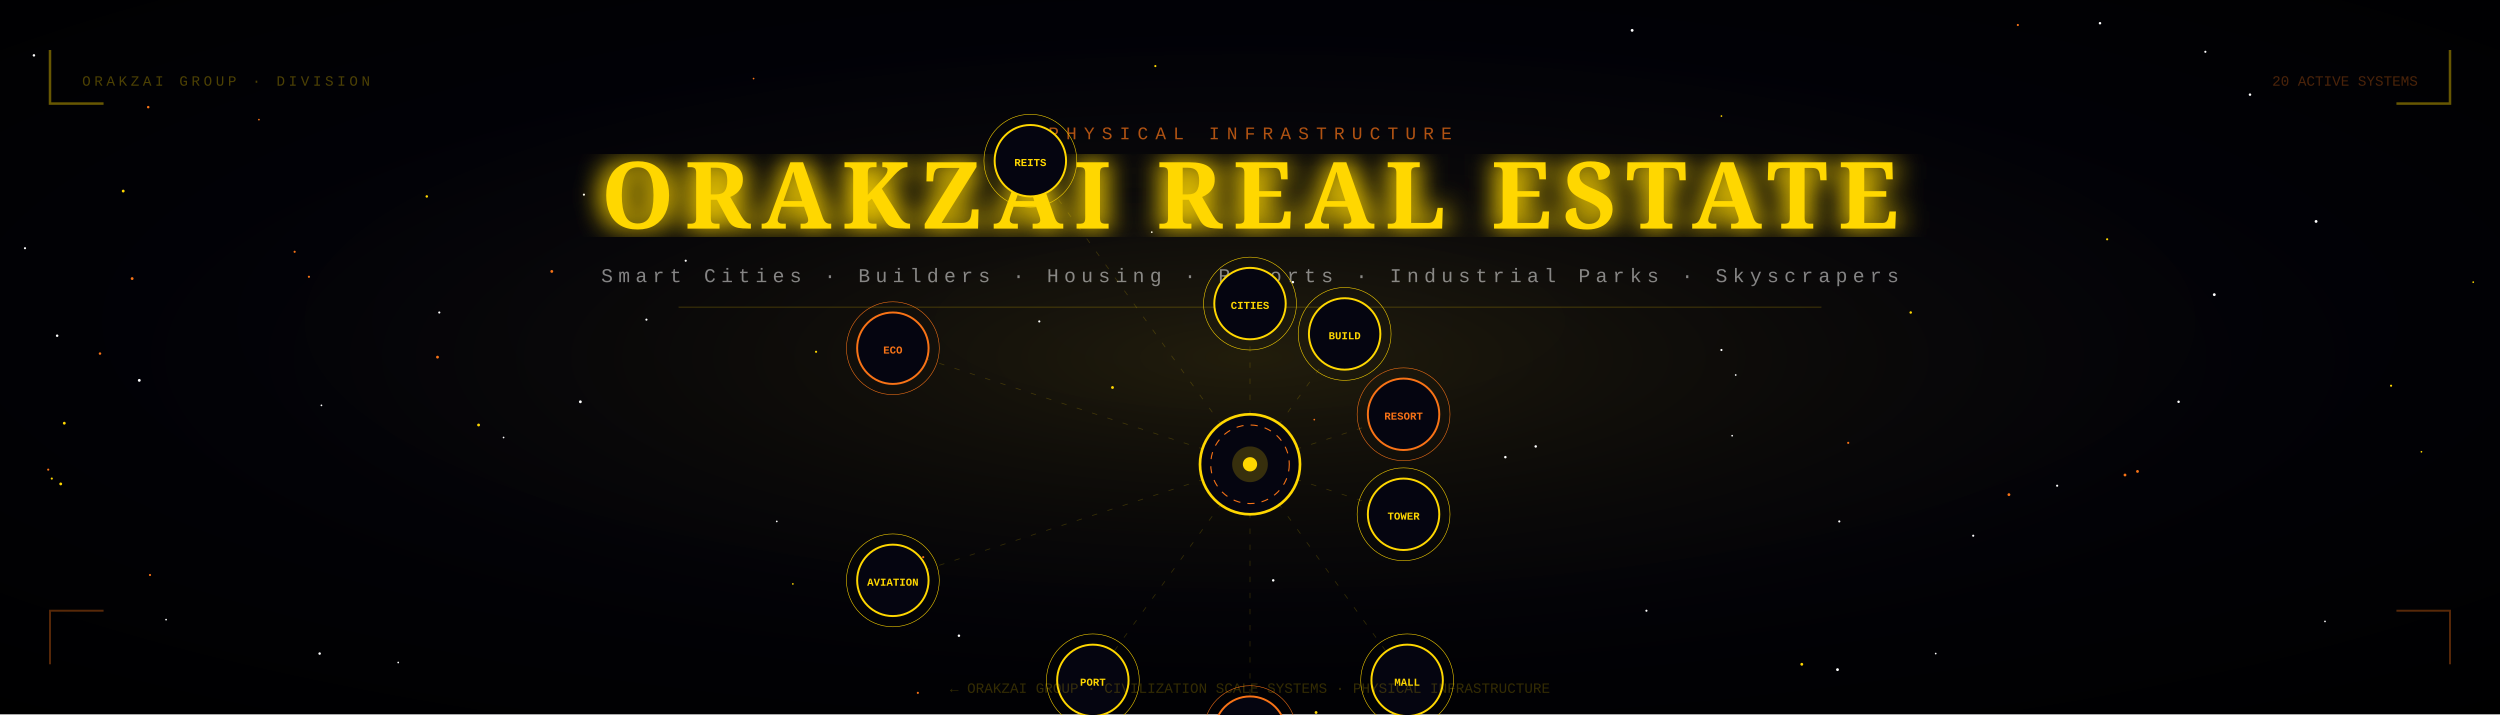
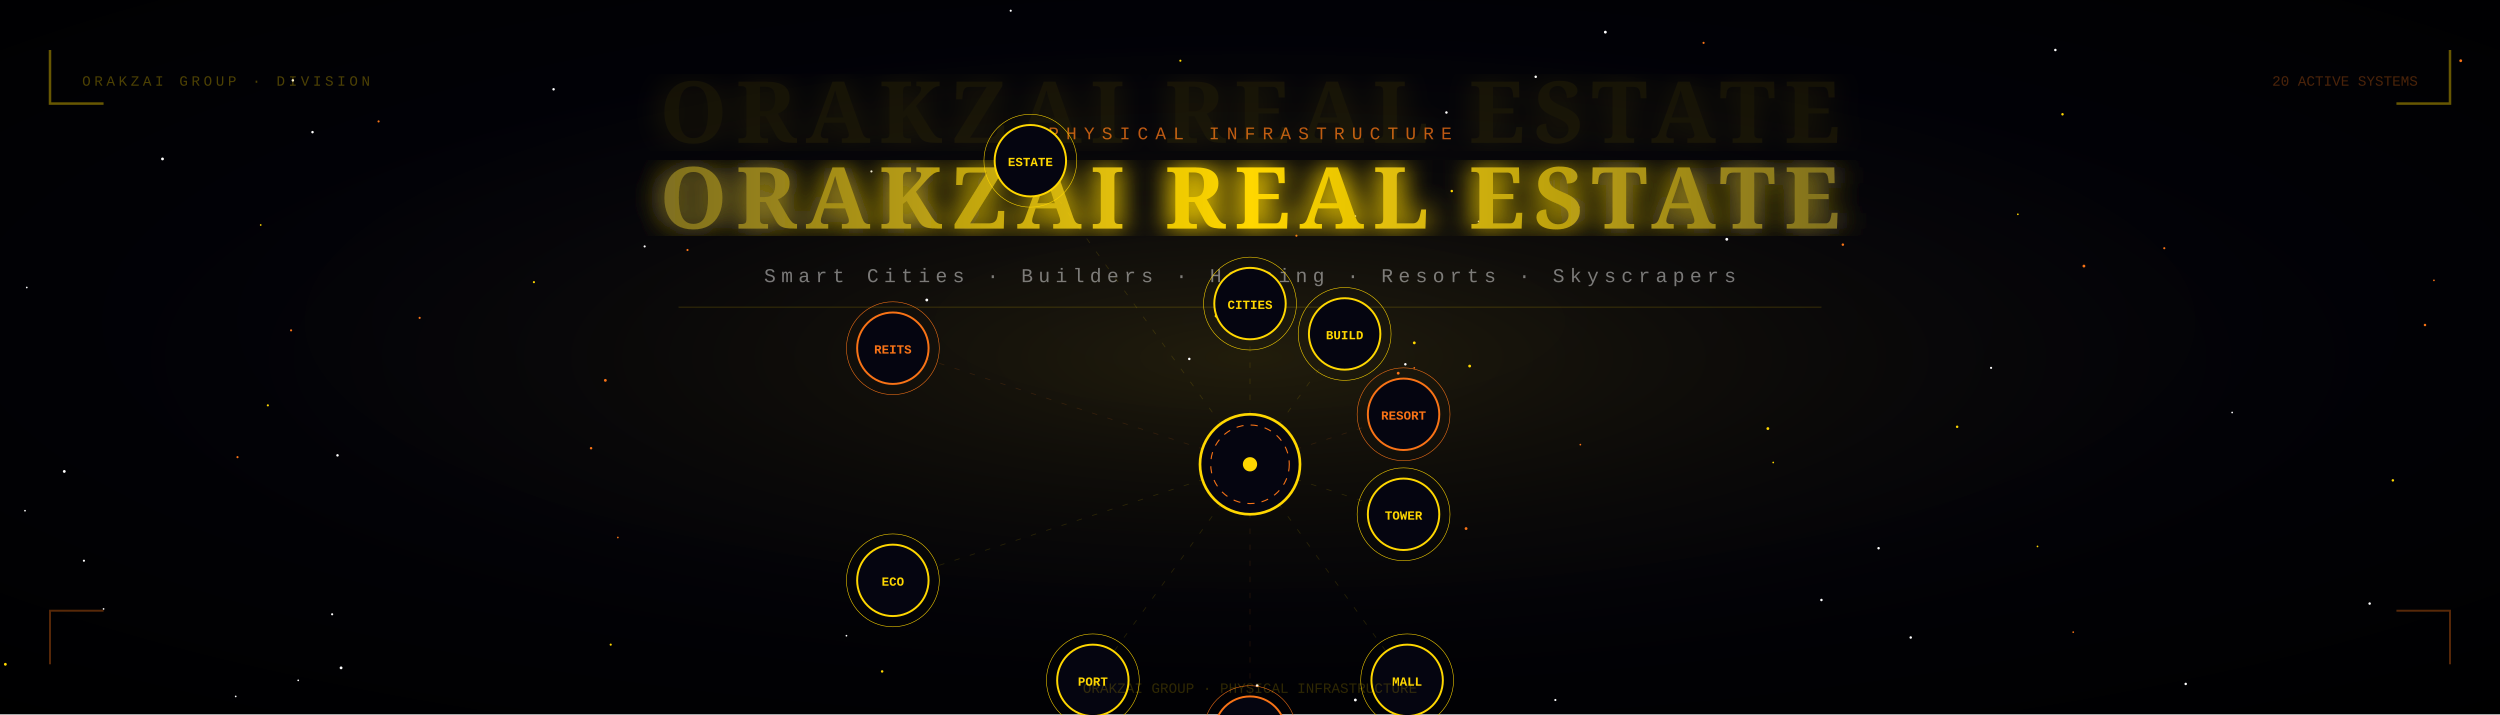
<svg xmlns="http://www.w3.org/2000/svg" width="1400" height="400" viewBox="0 0 1400 400">
  <defs>
-     <style>
- @keyframes tw{0%,100%{opacity:.06}50%{opacity:.85}}
- @keyframes cPulse{0%,100%{r:12}50%{r:18}}
- </style>
-     <radialGradient id="bg_Orakzai-RealEstate" cx="50%" cy="45%" r="75%">
+     <radialGradient id="bg" cx="50%" cy="45%" r="75%">
      <stop offset="0%" stop-color="#03030e" />
      <stop offset="100%" stop-color="#000" />
    </radialGradient>
-     <radialGradient id="glow_Orakzai-RealEstate" cx="50%" cy="50%" r="50%">
+     <radialGradient id="glow" cx="50%" cy="50%" r="50%">
      <stop offset="0%" stop-color="#FFD700" stop-opacity=".12" />
      <stop offset="100%" stop-color="#000" stop-opacity="0" />
    </radialGradient>
    <filter id="bloom">
      <feGaussianBlur in="SourceGraphic" stdDeviation="8" result="b" />
      <feMerge>
        <feMergeNode in="b" />
        <feMergeNode in="b" />
        <feMergeNode in="SourceGraphic" />
      </feMerge>
    </filter>
-     <filter id="soft">
-       <feGaussianBlur stdDeviation="3" />
-     </filter>
+     <linearGradient id="titleG" x1="0%" y1="0%" x2="100%" y2="0%">
+       <stop offset="0%" stop-color="#807020" />
+       <stop offset="50%" stop-color="#FFD700" />
+       <stop offset="100%" stop-color="#807020" />
+     </linearGradient>
  </defs>
-   <rect width="1400" height="400" fill="url(#bg_Orakzai-RealEstate)" />
-   <rect width="1400" height="400" fill="url(#glow_Orakzai-RealEstate)" />
-   <circle cx="1260" cy="53" r="0.7" fill="#fff" style="animation:tw 2.6s 3.2s infinite" />
-   <circle cx="327" cy="109" r="0.6" fill="#fff" style="animation:tw 3.0s 3.2s infinite" />
-   <circle cx="165" cy="141" r="0.6" fill="#F97316" style="animation:tw 3.1s 1.6s infinite" />
-   <circle cx="384" cy="146" r="0.6" fill="#fff" style="animation:tw 5.9s 0.3s infinite" />
-   <circle cx="239" cy="110" r="0.7" fill="#FFD700" style="animation:tw 3.6s 4.7s infinite" />
-   <circle cx="1176" cy="13" r="0.7" fill="#fff" style="animation:tw 2.6s 3.0s infinite" />
-   <circle cx="362" cy="179" r="0.6" fill="#fff" style="animation:tw 6.3s 2.3s infinite" />
-   <circle cx="537" cy="356" r="0.7" fill="#fff" style="animation:tw 3.8s 2.2s infinite" />
-   <circle cx="19" cy="31" r="0.7" fill="#fff" style="animation:tw 4.5s 3.7s infinite" />
-   <circle cx="691" cy="171" r="0.7" fill="#fff" style="animation:tw 3.2s 4.9s infinite" />
-   <circle cx="1197" cy="264" r="0.8" fill="#F97316" style="animation:tw 3.7s 2.7s infinite" />
-   <circle cx="435" cy="292" r="0.5" fill="#fff" style="animation:tw 2.7s 2.5s infinite" />
-   <circle cx="1125" cy="277" r="0.8" fill="#F97316" style="animation:tw 6.0s 2.3s infinite" />
-   <circle cx="1130" cy="14" r="0.6" fill="#F97316" style="animation:tw 3.7s 0.9s infinite" />
-   <circle cx="36" cy="237" r="0.8" fill="#FFD700" style="animation:tw 4.7s 1.5s infinite" />
-   <circle cx="84" cy="322" r="0.6" fill="#F97316" style="animation:tw 3.9s 1.1s infinite" />
-   <circle cx="1035" cy="248" r="0.6" fill="#F97316" style="animation:tw 5.2s 0.7s infinite" />
-   <circle cx="179" cy="366" r="0.7" fill="#fff" style="animation:tw 6.2s 1.9s infinite" />
-   <circle cx="1385" cy="158" r="0.5" fill="#FFD700" style="animation:tw 4.2s 2.7s infinite" />
-   <circle cx="514" cy="388" r="0.6" fill="#F97316" style="animation:tw 2.8s 1.5s infinite" />
-   <circle cx="1030" cy="292" r="0.6" fill="#fff" style="animation:tw 6.8s 3.7s infinite" />
-   <circle cx="565" cy="84" r="0.7" fill="#FFD700" style="animation:tw 5.4s 3.0s infinite" />
-   <circle cx="760" cy="195" r="0.6" fill="#FFD700" style="animation:tw 6.6s 0.1s infinite" />
-   <circle cx="1240" cy="165" r="0.8" fill="#fff" style="animation:tw 5.5s 3.1s infinite" />
-   <circle cx="860" cy="250" r="0.7" fill="#fff" style="animation:tw 6.8s 0.0s infinite" />
-   <circle cx="1009" cy="372" r="0.8" fill="#FFD700" style="animation:tw 5.5s 1.5s infinite" />
-   <circle cx="457" cy="197" r="0.6" fill="#FFD700" style="animation:tw 6.3s 4.9s infinite" />
-   <circle cx="647" cy="37" r="0.6" fill="#FFD700" style="animation:tw 5.6s 1.6s infinite" />
-   <circle cx="964" cy="196" r="0.6" fill="#fff" style="animation:tw 2.9s 2.0s infinite" />
-   <circle cx="29" cy="268" r="0.6" fill="#FFD700" style="animation:tw 3.6s 0.2s infinite" />
-   <circle cx="1070" cy="175" r="0.7" fill="#FFD700" style="animation:tw 2.5s 4.0s infinite" />
-   <circle cx="736" cy="235" r="0.5" fill="#F97316" style="animation:tw 5.9s 4.1s infinite" />
-   <circle cx="1339" cy="216" r="0.6" fill="#FFD700" style="animation:tw 6.8s 1.7s infinite" />
-   <circle cx="970" cy="244" r="0.5" fill="#fff" style="animation:tw 4.6s 1.0s infinite" />
-   <circle cx="268" cy="238" r="0.8" fill="#FFD700" style="animation:tw 5.3s 1.7s infinite" />
-   <circle cx="737" cy="399" r="0.8" fill="#FFD700" style="animation:tw 6.3s 3.9s infinite" />
-   <circle cx="145" cy="67" r="0.5" fill="#F97316" style="animation:tw 3.8s 1.3s infinite" />
-   <circle cx="1105" cy="300" r="0.6" fill="#fff" style="animation:tw 6.2s 3.9s infinite" />
-   <circle cx="1180" cy="134" r="0.6" fill="#FFD700" style="animation:tw 6.3s 3.3s infinite" />
-   <circle cx="83" cy="60" r="0.7" fill="#F97316" style="animation:tw 3.4s 0.7s infinite" />
-   <circle cx="1302" cy="348" r="0.5" fill="#fff" style="animation:tw 3.6s 2.3s infinite" />
-   <circle cx="444" cy="327" r="0.5" fill="#FFD700" style="animation:tw 4.6s 2.3s infinite" />
-   <circle cx="517" cy="312" r="0.6" fill="#F97316" style="animation:tw 6.2s 1.1s infinite" />
-   <circle cx="914" cy="17" r="0.8" fill="#fff" style="animation:tw 2.8s 3.6s infinite" />
-   <circle cx="173" cy="155" r="0.6" fill="#F97316" style="animation:tw 5.8s 3.9s infinite" />
-   <circle cx="14" cy="139" r="0.6" fill="#fff" style="animation:tw 6.3s 2.2s infinite" />
-   <circle cx="1152" cy="272" r="0.6" fill="#fff" style="animation:tw 6.5s 2.7s infinite" />
-   <circle cx="964" cy="65" r="0.5" fill="#FFD700" style="animation:tw 3.3s 3.9s infinite" />
-   <circle cx="1190" cy="266" r="0.8" fill="#F97316" style="animation:tw 6.1s 4.5s infinite" />
-   <circle cx="246" cy="175" r="0.6" fill="#fff" style="animation:tw 2.8s 1.5s infinite" />
-   <circle cx="1356" cy="253" r="0.5" fill="#FFD700" style="animation:tw 6.2s 3.8s infinite" />
-   <circle cx="78" cy="213" r="0.8" fill="#fff" style="animation:tw 4.0s 3.2s infinite" />
-   <circle cx="623" cy="217" r="0.8" fill="#FFD700" style="animation:tw 3.6s 1.5s infinite" />
-   <circle cx="32" cy="188" r="0.7" fill="#fff" style="animation:tw 4.1s 0.7s infinite" />
-   <circle cx="245" cy="200" r="0.8" fill="#F97316" style="animation:tw 5.9s 4.5s infinite" />
-   <circle cx="972" cy="210" r="0.5" fill="#fff" style="animation:tw 4.7s 2.1s infinite" />
-   <circle cx="325" cy="225" r="0.8" fill="#fff" style="animation:tw 4.4s 1.4s infinite" />
-   <circle cx="922" cy="342" r="0.6" fill="#fff" style="animation:tw 5.7s 2.1s infinite" />
-   <circle cx="582" cy="180" r="0.6" fill="#fff" style="animation:tw 4.0s 1.8s infinite" />
-   <circle cx="56" cy="198" r="0.7" fill="#F97316" style="animation:tw 3.3s 4.1s infinite" />
-   <circle cx="1029" cy="375" r="0.8" fill="#fff" style="animation:tw 5.8s 2.3s infinite" />
-   <circle cx="843" cy="256" r="0.7" fill="#fff" style="animation:tw 6.5s 2.0s infinite" />
-   <circle cx="1235" cy="29" r="0.6" fill="#fff" style="animation:tw 3.7s 2.6s infinite" />
-   <circle cx="724" cy="158" r="0.7" fill="#fff" style="animation:tw 5.1s 0.6s infinite" />
-   <circle cx="69" cy="107" r="0.8" fill="#FFD700" style="animation:tw 3.6s 3.9s infinite" />
-   <circle cx="1220" cy="225" r="0.7" fill="#fff" style="animation:tw 3.4s 1.4s infinite" />
-   <circle cx="645" cy="130" r="0.5" fill="#fff" style="animation:tw 3.6s 2.4s infinite" />
-   <circle cx="27" cy="263" r="0.6" fill="#F97316" style="animation:tw 4.0s 3.4s infinite" />
-   <circle cx="1084" cy="366" r="0.5" fill="#fff" style="animation:tw 3.2s 3.5s infinite" />
-   <circle cx="74" cy="156" r="0.8" fill="#F97316" style="animation:tw 6.3s 1.3s infinite" />
-   <circle cx="713" cy="325" r="0.7" fill="#fff" style="animation:tw 5.9s 2.1s infinite" />
-   <circle cx="309" cy="152" r="0.8" fill="#F97316" style="animation:tw 3.8s 0.8s infinite" />
-   <circle cx="1297" cy="124" r="0.8" fill="#fff" style="animation:tw 2.5s 3.6s infinite" />
-   <circle cx="223" cy="371" r="0.5" fill="#fff" style="animation:tw 2.7s 0.9s infinite" />
-   <circle cx="282" cy="245" r="0.5" fill="#fff" style="animation:tw 3.9s 1.9s infinite" />
-   <circle cx="180" cy="227" r="0.5" fill="#fff" style="animation:tw 6.8s 4.7s infinite" />
-   <circle cx="34" cy="271" r="0.8" fill="#FFD700" style="animation:tw 3.8s 3.0s infinite" />
-   <circle cx="422" cy="44" r="0.5" fill="#F97316" style="animation:tw 4.9s 2.5s infinite" />
-   <circle cx="726" cy="269" r="0.7" fill="#F97316" style="animation:tw 3.0s 3.2s infinite" />
-   <circle cx="93" cy="347" r="0.5" fill="#fff" style="animation:tw 6.0s 3.4s infinite" />
+   <rect width="1400" height="400" fill="url(#bg)" />
+   <rect width="1400" height="400" fill="url(#glow)" />
+   <circle cx="681" cy="177" r="0.8" fill="#FFD700">
+     <animate attributeName="opacity" values=".05;.9;.05" dur="3.8s" begin="3.9s" repeatCount="indefinite" />
+   </circle>
+   <circle cx="14" cy="286" r="0.5" fill="#fff">
+     <animate attributeName="opacity" values=".05;.9;.05" dur="6.0s" begin="4.9s" repeatCount="indefinite" />
+   </circle>
+   <circle cx="899" cy="18" r="0.8" fill="#fff">
+     <animate attributeName="opacity" values=".05;.9;.05" dur="5.4s" begin="3.8s" repeatCount="indefinite" />
+   </circle>
+   <circle cx="36" cy="264" r="0.8" fill="#fff">
+     <animate attributeName="opacity" values=".05;.9;.05" dur="3.7s" begin="4.0s" repeatCount="indefinite" />
+   </circle>
+   <circle cx="810" cy="63" r="0.7" fill="#fff">
+     <animate attributeName="opacity" values=".05;.9;.05" dur="6.0s" begin="3.6s" repeatCount="indefinite" />
+   </circle>
+   <circle cx="132" cy="390" r="0.5" fill="#fff">
+     <animate attributeName="opacity" values=".05;.9;.05" dur="4.9s" begin="4.4s" repeatCount="indefinite" />
+   </circle>
+   <circle cx="1327" cy="338" r="0.7" fill="#fff">
+     <animate attributeName="opacity" values=".05;.9;.05" dur="5.9s" begin="2.2s" repeatCount="indefinite" />
+   </circle>
+   <circle cx="1155" cy="64" r="0.7" fill="#FFD700">
+     <animate attributeName="opacity" values=".05;.9;.05" dur="6.1s" begin="0.1s" repeatCount="indefinite" />
+   </circle>
+   <circle cx="821" cy="296" r="0.8" fill="#F97316">
+     <animate attributeName="opacity" values=".05;.9;.05" dur="6.4s" begin="3.3s" repeatCount="indefinite" />
+   </circle>
+   <circle cx="871" cy="392" r="0.6" fill="#fff">
+     <animate attributeName="opacity" values=".05;.9;.05" dur="2.7s" begin="3.0s" repeatCount="indefinite" />
+   </circle>
+   <circle cx="488" cy="96" r="0.6" fill="#fff">
+     <animate attributeName="opacity" values=".05;.9;.05" dur="6.6s" begin="2.0s" repeatCount="indefinite" />
+   </circle>
+   <circle cx="133" cy="256" r="0.6" fill="#F97316">
+     <animate attributeName="opacity" values=".05;.9;.05" dur="6.9s" begin="1.7s" repeatCount="indefinite" />
+   </circle>
+   <circle cx="1363" cy="157" r="0.5" fill="#F97316">
+     <animate attributeName="opacity" values=".05;.9;.05" dur="6.8s" begin="1.1s" repeatCount="indefinite" />
+   </circle>
+   <circle cx="967" cy="134" r="0.8" fill="#fff">
+     <animate attributeName="opacity" values=".05;.9;.05" dur="3.1s" begin="0.9s" repeatCount="indefinite" />
+   </circle>
+   <circle cx="494" cy="376" r="0.7" fill="#FFD700">
+     <animate attributeName="opacity" values=".05;.9;.05" dur="7.0s" begin="4.4s" repeatCount="indefinite" />
+   </circle>
+   <circle cx="566" cy="6" r="0.6" fill="#fff">
+     <animate attributeName="opacity" values=".05;.9;.05" dur="5.4s" begin="3.2s" repeatCount="indefinite" />
+   </circle>
+   <circle cx="15" cy="161" r="0.5" fill="#fff">
+     <animate attributeName="opacity" values=".05;.9;.05" dur="3.5s" begin="0.6s" repeatCount="indefinite" />
+   </circle>
+   <circle cx="954" cy="24" r="0.6" fill="#F97316">
+     <animate attributeName="opacity" values=".05;.9;.05" dur="3.8s" begin="4.7s" repeatCount="indefinite" />
+   </circle>
+   <circle cx="1130" cy="120" r="0.5" fill="#FFD700">
+     <animate attributeName="opacity" values=".05;.9;.05" dur="4.1s" begin="3.2s" repeatCount="indefinite" />
+   </circle>
+   <circle cx="1141" cy="306" r="0.5" fill="#FFD700">
+     <animate attributeName="opacity" values=".05;.9;.05" dur="6.1s" begin="2.0s" repeatCount="indefinite" />
+   </circle>
+   <circle cx="704" cy="384" r="0.8" fill="#fff">
+     <animate attributeName="opacity" values=".05;.9;.05" dur="4.3s" begin="0.8s" repeatCount="indefinite" />
+   </circle>
+   <circle cx="759" cy="392" r="0.8" fill="#fff">
+     <animate attributeName="opacity" values=".05;.9;.05" dur="2.8s" begin="4.9s" repeatCount="indefinite" />
+   </circle>
+   <circle cx="235" cy="178" r="0.6" fill="#F97316">
+     <animate attributeName="opacity" values=".05;.9;.05" dur="5.7s" begin="3.4s" repeatCount="indefinite" />
+   </circle>
+   <circle cx="666" cy="201" r="0.7" fill="#fff">
+     <animate attributeName="opacity" values=".05;.9;.05" dur="3.3s" begin="4.5s" repeatCount="indefinite" />
+   </circle>
+   <circle cx="58" cy="341" r="0.5" fill="#fff">
+     <animate attributeName="opacity" values=".05;.9;.05" dur="6.3s" begin="2.5s" repeatCount="indefinite" />
+   </circle>
+   <circle cx="1032" cy="137" r="0.7" fill="#F97316">
+     <animate attributeName="opacity" values=".05;.9;.05" dur="6.9s" begin="0.5s" repeatCount="indefinite" />
+   </circle>
+   <circle cx="661" cy="34" r="0.6" fill="#FFD700">
+     <animate attributeName="opacity" values=".05;.9;.05" dur="3.4s" begin="2.3s" repeatCount="indefinite" />
+   </circle>
+   <circle cx="3" cy="372" r="0.8" fill="#FFD700">
+     <animate attributeName="opacity" values=".05;.9;.05" dur="4.7s" begin="0.7s" repeatCount="indefinite" />
+   </circle>
+   <circle cx="331" cy="251" r="0.7" fill="#F97316">
+     <animate attributeName="opacity" values=".05;.9;.05" dur="3.3s" begin="0.9s" repeatCount="indefinite" />
+   </circle>
+   <circle cx="1161" cy="354" r="0.5" fill="#F97316">
+     <animate attributeName="opacity" values=".05;.9;.05" dur="4.9s" begin="4.0s" repeatCount="indefinite" />
+   </circle>
+   <circle cx="385" cy="140" r="0.6" fill="#F97316">
+     <animate attributeName="opacity" values=".05;.9;.05" dur="6.1s" begin="2.0s" repeatCount="indefinite" />
+   </circle>
+   <circle cx="828" cy="124" r="0.5" fill="#fff">
+     <animate attributeName="opacity" values=".05;.9;.05" dur="2.5s" begin="0.9s" repeatCount="indefinite" />
+   </circle>
+   <circle cx="361" cy="138" r="0.6" fill="#fff">
+     <animate attributeName="opacity" values=".05;.9;.05" dur="5.5s" begin="2.8s" repeatCount="indefinite" />
+   </circle>
+   <circle cx="167" cy="381" r="0.5" fill="#fff">
+     <animate attributeName="opacity" values=".05;.9;.05" dur="4.1s" begin="0.8s" repeatCount="indefinite" />
+   </circle>
+   <circle cx="823" cy="205" r="0.8" fill="#FFD700">
+     <animate attributeName="opacity" values=".05;.9;.05" dur="3.2s" begin="3.4s" repeatCount="indefinite" />
+   </circle>
+   <circle cx="310" cy="50" r="0.7" fill="#fff">
+     <animate attributeName="opacity" values=".05;.9;.05" dur="6.1s" begin="3.9s" repeatCount="indefinite" />
+   </circle>
+   <circle cx="759" cy="121" r="0.5" fill="#fff">
+     <animate attributeName="opacity" values=".05;.9;.05" dur="2.5s" begin="1.4s" repeatCount="indefinite" />
+   </circle>
+   <circle cx="1052" cy="307" r="0.7" fill="#fff">
+     <animate attributeName="opacity" values=".05;.9;.05" dur="5.4s" begin="1.0s" repeatCount="indefinite" />
+   </circle>
+   <circle cx="150" cy="227" r="0.6" fill="#FFD700">
+     <animate attributeName="opacity" values=".05;.9;.05" dur="6.9s" begin="0.6s" repeatCount="indefinite" />
+   </circle>
+   <circle cx="884" cy="116" r="0.6" fill="#F97316">
+     <animate attributeName="opacity" values=".05;.9;.05" dur="2.8s" begin="0.0s" repeatCount="indefinite" />
+   </circle>
+   <circle cx="299" cy="158" r="0.6" fill="#FFD700">
+     <animate attributeName="opacity" values=".05;.9;.05" dur="4.6s" begin="1.8s" repeatCount="indefinite" />
+   </circle>
+   <circle cx="146" cy="126" r="0.5" fill="#FFD700">
+     <animate attributeName="opacity" values=".05;.9;.05" dur="6.5s" begin="0.9s" repeatCount="indefinite" />
+   </circle>
+   <circle cx="495" cy="209" r="0.7" fill="#fff">
+     <animate attributeName="opacity" values=".05;.9;.05" dur="6.2s" begin="0.3s" repeatCount="indefinite" />
+   </circle>
+   <circle cx="1340" cy="269" r="0.7" fill="#FFD700">
+     <animate attributeName="opacity" values=".05;.9;.05" dur="3.1s" begin="4.1s" repeatCount="indefinite" />
+   </circle>
+   <circle cx="189" cy="255" r="0.7" fill="#fff">
+     <animate attributeName="opacity" values=".05;.9;.05" dur="3.5s" begin="0.7s" repeatCount="indefinite" />
+   </circle>
+   <circle cx="885" cy="249" r="0.5" fill="#F97316">
+     <animate attributeName="opacity" values=".05;.9;.05" dur="6.8s" begin="2.0s" repeatCount="indefinite" />
+   </circle>
+   <circle cx="792" cy="206" r="0.5" fill="#F97316">
+     <animate attributeName="opacity" values=".05;.9;.05" dur="3.2s" begin="3.3s" repeatCount="indefinite" />
+   </circle>
+   <circle cx="1212" cy="139" r="0.6" fill="#F97316">
+     <animate attributeName="opacity" values=".05;.9;.05" dur="3.2s" begin="0.3s" repeatCount="indefinite" />
+   </circle>
+   <circle cx="191" cy="374" r="0.8" fill="#fff">
+     <animate attributeName="opacity" values=".05;.9;.05" dur="5.0s" begin="4.4s" repeatCount="indefinite" />
+   </circle>
+   <circle cx="726" cy="132" r="0.6" fill="#F97316">
+     <animate attributeName="opacity" values=".05;.9;.05" dur="6.0s" begin="4.3s" repeatCount="indefinite" />
+   </circle>
+   <circle cx="163" cy="185" r="0.6" fill="#F97316">
+     <animate attributeName="opacity" values=".05;.9;.05" dur="6.5s" begin="4.3s" repeatCount="indefinite" />
+   </circle>
+   <circle cx="164" cy="45" r="0.7" fill="#fff">
+     <animate attributeName="opacity" values=".05;.9;.05" dur="2.7s" begin="0.1s" repeatCount="indefinite" />
+   </circle>
+   <circle cx="794" cy="214" r="0.6" fill="#fff">
+     <animate attributeName="opacity" values=".05;.9;.05" dur="5.6s" begin="0.3s" repeatCount="indefinite" />
+   </circle>
+   <circle cx="1224" cy="383" r="0.7" fill="#fff">
+     <animate attributeName="opacity" values=".05;.9;.05" dur="4.5s" begin="1.2s" repeatCount="indefinite" />
+   </circle>
+   <circle cx="860" cy="43" r="0.7" fill="#fff">
+     <animate attributeName="opacity" values=".05;.9;.05" dur="3.9s" begin="4.2s" repeatCount="indefinite" />
+   </circle>
+   <circle cx="1151" cy="28" r="0.7" fill="#fff">
+     <animate attributeName="opacity" values=".05;.9;.05" dur="3.0s" begin="3.9s" repeatCount="indefinite" />
+   </circle>
+   <circle cx="993" cy="259" r="0.5" fill="#FFD700">
+     <animate attributeName="opacity" values=".05;.9;.05" dur="4.6s" begin="4.7s" repeatCount="indefinite" />
+   </circle>
+   <circle cx="1096" cy="239" r="0.7" fill="#FFD700">
+     <animate attributeName="opacity" values=".05;.9;.05" dur="4.6s" begin="4.6s" repeatCount="indefinite" />
+   </circle>
+   <circle cx="342" cy="361" r="0.6" fill="#FFD700">
+     <animate attributeName="opacity" values=".05;.9;.05" dur="6.2s" begin="2.7s" repeatCount="indefinite" />
+   </circle>
+   <circle cx="1020" cy="336" r="0.7" fill="#fff">
+     <animate attributeName="opacity" values=".05;.9;.05" dur="3.3s" begin="3.7s" repeatCount="indefinite" />
+   </circle>
+   <circle cx="1070" cy="357" r="0.7" fill="#fff">
+     <animate attributeName="opacity" values=".05;.9;.05" dur="4.8s" begin="1.0s" repeatCount="indefinite" />
+   </circle>
+   <circle cx="1250" cy="231" r="0.5" fill="#fff">
+     <animate attributeName="opacity" values=".05;.9;.05" dur="4.7s" begin="4.0s" repeatCount="indefinite" />
+   </circle>
+   <circle cx="1167" cy="149" r="0.8" fill="#F97316">
+     <animate attributeName="opacity" values=".05;.9;.05" dur="6.2s" begin="2.9s" repeatCount="indefinite" />
+   </circle>
+   <circle cx="783" cy="209" r="0.8" fill="#F97316">
+     <animate attributeName="opacity" values=".05;.9;.05" dur="3.9s" begin="4.1s" repeatCount="indefinite" />
+   </circle>
+   <circle cx="1115" cy="206" r="0.6" fill="#fff">
+     <animate attributeName="opacity" values=".05;.9;.05" dur="4.5s" begin="4.0s" repeatCount="indefinite" />
+   </circle>
+   <circle cx="813" cy="107" r="0.7" fill="#FFD700">
+     <animate attributeName="opacity" values=".05;.9;.05" dur="6.7s" begin="4.2s" repeatCount="indefinite" />
+   </circle>
+   <circle cx="346" cy="301" r="0.5" fill="#F97316">
+     <animate attributeName="opacity" values=".05;.9;.05" dur="3.5s" begin="2.7s" repeatCount="indefinite" />
+   </circle>
+   <circle cx="175" cy="74" r="0.7" fill="#fff">
+     <animate attributeName="opacity" values=".05;.9;.05" dur="4.5s" begin="3.2s" repeatCount="indefinite" />
+   </circle>
+   <circle cx="1378" cy="34" r="0.8" fill="#F97316">
+     <animate attributeName="opacity" values=".05;.9;.05" dur="6.5s" begin="2.0s" repeatCount="indefinite" />
+   </circle>
+   <circle cx="91" cy="89" r="0.8" fill="#fff">
+     <animate attributeName="opacity" values=".05;.9;.05" dur="6.8s" begin="2.2s" repeatCount="indefinite" />
+   </circle>
+   <circle cx="474" cy="356" r="0.5" fill="#fff">
+     <animate attributeName="opacity" values=".05;.9;.05" dur="4.5s" begin="4.8s" repeatCount="indefinite" />
+   </circle>
+   <circle cx="212" cy="68" r="0.6" fill="#F97316">
+     <animate attributeName="opacity" values=".05;.9;.05" dur="6.1s" begin="2.9s" repeatCount="indefinite" />
+   </circle>
+   <circle cx="990" cy="240" r="0.8" fill="#FFD700">
+     <animate attributeName="opacity" values=".05;.9;.05" dur="5.6s" begin="2.1s" repeatCount="indefinite" />
+   </circle>
+   <circle cx="519" cy="168" r="0.8" fill="#fff">
+     <animate attributeName="opacity" values=".05;.9;.05" dur="3.4s" begin="1.3s" repeatCount="indefinite" />
+   </circle>
+   <circle cx="47" cy="314" r="0.6" fill="#fff">
+     <animate attributeName="opacity" values=".05;.9;.05" dur="4.8s" begin="4.1s" repeatCount="indefinite" />
+   </circle>
+   <circle cx="787" cy="204" r="0.7" fill="#fff">
+     <animate attributeName="opacity" values=".05;.9;.05" dur="6.7s" begin="3.0s" repeatCount="indefinite" />
+   </circle>
+   <circle cx="1358" cy="182" r="0.7" fill="#F97316">
+     <animate attributeName="opacity" values=".05;.9;.05" dur="6.8s" begin="5.0s" repeatCount="indefinite" />
+   </circle>
+   <circle cx="339" cy="213" r="0.8" fill="#F97316">
+     <animate attributeName="opacity" values=".05;.9;.05" dur="6.8s" begin="0.2s" repeatCount="indefinite" />
+   </circle>
+   <circle cx="186" cy="344" r="0.6" fill="#fff">
+     <animate attributeName="opacity" values=".05;.9;.05" dur="4.3s" begin="3.9s" repeatCount="indefinite" />
+   </circle>
+   <circle cx="792" cy="192" r="0.8" fill="#FFD700">
+     <animate attributeName="opacity" values=".05;.9;.05" dur="4.2s" begin="0.2s" repeatCount="indefinite" />
+   </circle>
  <polyline points="28,28 28,58 58,58" fill="none" stroke="#FFD700" stroke-width="1.4" stroke-opacity=".4" />
  <polyline points="1372,28 1372,58 1342,58" fill="none" stroke="#FFD700" stroke-width="1.4" stroke-opacity=".4" />
  <polyline points="28,372 28,342 58,342" fill="none" stroke="#F97316" stroke-width="1.1" stroke-opacity=".35" />
  <polyline points="1372,372 1372,342 1342,342" fill="none" stroke="#F97316" stroke-width="1.1" stroke-opacity=".35" />
  <text x="46" y="48" font-family="Courier New,monospace" font-size="8" fill="#FFD700" opacity=".3" letter-spacing="2">ORAKZAI GROUP · DIVISION</text>
  <text x="1354" y="48" font-family="Courier New,monospace" font-size="8" fill="#F97316" opacity=".3" text-anchor="end">20 ACTIVE SYSTEMS</text>
-   <text x="700" y="78" text-anchor="middle" font-family="Courier New,monospace" font-size="10" letter-spacing="4" fill="#F97316" opacity=".7">PHYSICAL INFRASTRUCTURE</text>
-   <text x="700" y="128" text-anchor="middle" font-family="Georgia,serif" font-size="52" font-weight="bold" letter-spacing="6" fill="#FFD700" filter="url(#bloom)">ORAKZAI REAL ESTATE</text>
-   <text x="700" y="158" text-anchor="middle" font-family="Courier New,monospace" font-size="11" letter-spacing="3" fill="#ffffff" opacity=".5">Smart Cities · Builders · Housing · Resorts · Industrial Parks · Skyscrapers</text>
-   <line x1="380" y1="172" x2="1020" y2="172" stroke="#FFD700" stroke-width=".5" stroke-opacity=".25" />
-   <line x1="700" y1="260" x2="700" y2="170" stroke="#FFD700" stroke-width=".4" stroke-opacity=".2" stroke-dasharray="3 6" />
-   <line x1="700" y1="260" x2="753" y2="187" stroke="#FFD700" stroke-width=".4" stroke-opacity=".2" stroke-dasharray="3 6" />
-   <line x1="700" y1="260" x2="786" y2="232" stroke="#FFD700" stroke-width=".4" stroke-opacity=".2" stroke-dasharray="3 6" />
-   <line x1="700" y1="260" x2="786" y2="288" stroke="#FFD700" stroke-width=".4" stroke-opacity=".2" stroke-dasharray="3 6" />
-   <line x1="700" y1="260" x2="788" y2="381" stroke="#FFD700" stroke-width=".4" stroke-opacity=".2" stroke-dasharray="3 6" />
-   <line x1="700" y1="260" x2="700" y2="410" stroke="#FFD700" stroke-width=".4" stroke-opacity=".2" stroke-dasharray="3 6" />
-   <line x1="700" y1="260" x2="612" y2="381" stroke="#FFD700" stroke-width=".4" stroke-opacity=".2" stroke-dasharray="3 6" />
-   <line x1="700" y1="260" x2="500" y2="325" stroke="#FFD700" stroke-width=".4" stroke-opacity=".2" stroke-dasharray="3 6" />
-   <line x1="700" y1="260" x2="500" y2="195" stroke="#FFD700" stroke-width=".4" stroke-opacity=".2" stroke-dasharray="3 6" />
-   <line x1="700" y1="260" x2="577" y2="90" stroke="#FFD700" stroke-width=".4" stroke-opacity=".2" stroke-dasharray="3 6" />
+   <text x="700" y="78" text-anchor="middle" font-family="Courier New,monospace" font-size="10" letter-spacing="4" fill="#F97316" opacity=".75">PHYSICAL INFRASTRUCTURE</text>
+   <text x="700" y="80" text-anchor="middle" font-family="Georgia,serif" font-size="48" font-weight="bold" letter-spacing="5" fill="#FFD700" opacity=".08" filter="url(#bloom)">ORAKZAI REAL ESTATE</text>
+   <text x="700" y="128" text-anchor="middle" font-family="Georgia,serif" font-size="48" font-weight="bold" letter-spacing="5" fill="url(#titleG)" filter="url(#bloom)">ORAKZAI REAL ESTATE</text>
+   <text x="700" y="158" text-anchor="middle" font-family="Courier New,monospace" font-size="11" letter-spacing="3" fill="#ffffff" opacity=".45">Smart Cities · Builders · Housing · Resorts · Skyscrapers</text>
+   <line x1="380" y1="172" x2="1020" y2="172" stroke="#FFD700" stroke-width=".5" stroke-opacity=".2" />
+   <line x1="700" y1="260" x2="700" y2="170" stroke="#FFD700" stroke-width=".4" stroke-opacity=".15" stroke-dasharray="3 6" />
  <circle cx="700" cy="170" r="20" fill="#050510" stroke="#FFD700" stroke-width="1.1">
    <animate attributeName="stroke-opacity" values=".4;.9;.4" dur="2.5s" repeatCount="indefinite" />
  </circle>
  <circle cx="700" cy="170" r="26" fill="none" stroke="#FFD700" stroke-width=".3">
-     <animate attributeName="r" values="20;30;20" dur="3.5s" repeatCount="indefinite" />
+     <animate attributeName="r" values="20;32;20" dur="3.5s" repeatCount="indefinite" />
    <animate attributeName="stroke-opacity" values=".3;0;.3" dur="3.5s" repeatCount="indefinite" />
  </circle>
-   <text x="700" y="173" text-anchor="middle" font-family="Courier New,monospace" font-size="6" fill="#FFD700" font-weight="bold">CITIES</text>
+   <text x="700" y="173" text-anchor="middle" font-family="Courier New,monospace" font-size="7" fill="#FFD700" font-weight="bold">CITIES</text>
+   <line x1="700" y1="260" x2="753" y2="187" stroke="#FFD700" stroke-width=".4" stroke-opacity=".15" stroke-dasharray="3 6" />
  <circle cx="753" cy="187" r="20" fill="#050510" stroke="#FFD700" stroke-width="1.1">
    <animate attributeName="stroke-opacity" values=".4;.9;.4" dur="3.3s" repeatCount="indefinite" />
  </circle>
  <circle cx="753" cy="187" r="26" fill="none" stroke="#FFD700" stroke-width=".3">
-     <animate attributeName="r" values="20;30;20" dur="4.3s" repeatCount="indefinite" />
+     <animate attributeName="r" values="20;32;20" dur="4.3s" repeatCount="indefinite" />
    <animate attributeName="stroke-opacity" values=".3;0;.3" dur="4.3s" repeatCount="indefinite" />
  </circle>
-   <text x="753" y="190" text-anchor="middle" font-family="Courier New,monospace" font-size="6" fill="#FFD700" font-weight="bold">BUILD</text>
+   <text x="753" y="190" text-anchor="middle" font-family="Courier New,monospace" font-size="7" fill="#FFD700" font-weight="bold">BUILD</text>
+   <line x1="700" y1="260" x2="786" y2="232" stroke="#F97316" stroke-width=".4" stroke-opacity=".15" stroke-dasharray="3 6" />
  <circle cx="786" cy="232" r="20" fill="#050510" stroke="#F97316" stroke-width="1.1">
    <animate attributeName="stroke-opacity" values=".4;.9;.4" dur="4.1s" repeatCount="indefinite" />
  </circle>
  <circle cx="786" cy="232" r="26" fill="none" stroke="#F97316" stroke-width=".3">
-     <animate attributeName="r" values="20;30;20" dur="5.1s" repeatCount="indefinite" />
+     <animate attributeName="r" values="20;32;20" dur="5.1s" repeatCount="indefinite" />
    <animate attributeName="stroke-opacity" values=".3;0;.3" dur="5.1s" repeatCount="indefinite" />
  </circle>
-   <text x="786" y="235" text-anchor="middle" font-family="Courier New,monospace" font-size="6" fill="#F97316" font-weight="bold">RESORT</text>
+   <text x="786" y="235" text-anchor="middle" font-family="Courier New,monospace" font-size="7" fill="#F97316" font-weight="bold">RESORT</text>
+   <line x1="700" y1="260" x2="786" y2="288" stroke="#FFD700" stroke-width=".4" stroke-opacity=".15" stroke-dasharray="3 6" />
  <circle cx="786" cy="288" r="20" fill="#050510" stroke="#FFD700" stroke-width="1.1">
    <animate attributeName="stroke-opacity" values=".4;.9;.4" dur="2.5s" repeatCount="indefinite" />
  </circle>
  <circle cx="786" cy="288" r="26" fill="none" stroke="#FFD700" stroke-width=".3">
-     <animate attributeName="r" values="20;30;20" dur="3.5s" repeatCount="indefinite" />
+     <animate attributeName="r" values="20;32;20" dur="3.5s" repeatCount="indefinite" />
    <animate attributeName="stroke-opacity" values=".3;0;.3" dur="3.5s" repeatCount="indefinite" />
  </circle>
-   <text x="786" y="291" text-anchor="middle" font-family="Courier New,monospace" font-size="6" fill="#FFD700" font-weight="bold">TOWER</text>
+   <text x="786" y="291" text-anchor="middle" font-family="Courier New,monospace" font-size="7" fill="#FFD700" font-weight="bold">TOWER</text>
+   <line x1="700" y1="260" x2="788" y2="381" stroke="#FFD700" stroke-width=".4" stroke-opacity=".15" stroke-dasharray="3 6" />
  <circle cx="788" cy="381" r="20" fill="#050510" stroke="#FFD700" stroke-width="1.1">
    <animate attributeName="stroke-opacity" values=".4;.9;.4" dur="3.3s" repeatCount="indefinite" />
  </circle>
  <circle cx="788" cy="381" r="26" fill="none" stroke="#FFD700" stroke-width=".3">
-     <animate attributeName="r" values="20;30;20" dur="4.3s" repeatCount="indefinite" />
+     <animate attributeName="r" values="20;32;20" dur="4.3s" repeatCount="indefinite" />
    <animate attributeName="stroke-opacity" values=".3;0;.3" dur="4.3s" repeatCount="indefinite" />
  </circle>
-   <text x="788" y="384" text-anchor="middle" font-family="Courier New,monospace" font-size="6" fill="#FFD700" font-weight="bold">MALL</text>
+   <text x="788" y="384" text-anchor="middle" font-family="Courier New,monospace" font-size="7" fill="#FFD700" font-weight="bold">MALL</text>
+   <line x1="700" y1="260" x2="700" y2="410" stroke="#F97316" stroke-width=".4" stroke-opacity=".15" stroke-dasharray="3 6" />
  <circle cx="700" cy="410" r="20" fill="#050510" stroke="#F97316" stroke-width="1.1">
    <animate attributeName="stroke-opacity" values=".4;.9;.4" dur="4.1s" repeatCount="indefinite" />
  </circle>
  <circle cx="700" cy="410" r="26" fill="none" stroke="#F97316" stroke-width=".3">
-     <animate attributeName="r" values="20;30;20" dur="5.1s" repeatCount="indefinite" />
+     <animate attributeName="r" values="20;32;20" dur="5.1s" repeatCount="indefinite" />
    <animate attributeName="stroke-opacity" values=".3;0;.3" dur="5.1s" repeatCount="indefinite" />
  </circle>
-   <text x="700" y="413" text-anchor="middle" font-family="Courier New,monospace" font-size="6" fill="#F97316" font-weight="bold">INFRA</text>
+   <text x="700" y="413" text-anchor="middle" font-family="Courier New,monospace" font-size="7" fill="#F97316" font-weight="bold">INFRA</text>
+   <line x1="700" y1="260" x2="612" y2="381" stroke="#FFD700" stroke-width=".4" stroke-opacity=".15" stroke-dasharray="3 6" />
  <circle cx="612" cy="381" r="20" fill="#050510" stroke="#FFD700" stroke-width="1.1">
    <animate attributeName="stroke-opacity" values=".4;.9;.4" dur="2.5s" repeatCount="indefinite" />
  </circle>
  <circle cx="612" cy="381" r="26" fill="none" stroke="#FFD700" stroke-width=".3">
-     <animate attributeName="r" values="20;30;20" dur="3.5s" repeatCount="indefinite" />
+     <animate attributeName="r" values="20;32;20" dur="3.5s" repeatCount="indefinite" />
    <animate attributeName="stroke-opacity" values=".3;0;.3" dur="3.5s" repeatCount="indefinite" />
  </circle>
-   <text x="612" y="384" text-anchor="middle" font-family="Courier New,monospace" font-size="6" fill="#FFD700" font-weight="bold">PORT</text>
+   <text x="612" y="384" text-anchor="middle" font-family="Courier New,monospace" font-size="7" fill="#FFD700" font-weight="bold">PORT</text>
+   <line x1="700" y1="260" x2="500" y2="325" stroke="#FFD700" stroke-width=".4" stroke-opacity=".15" stroke-dasharray="3 6" />
  <circle cx="500" cy="325" r="20" fill="#050510" stroke="#FFD700" stroke-width="1.1">
    <animate attributeName="stroke-opacity" values=".4;.9;.4" dur="3.3s" repeatCount="indefinite" />
  </circle>
  <circle cx="500" cy="325" r="26" fill="none" stroke="#FFD700" stroke-width=".3">
-     <animate attributeName="r" values="20;30;20" dur="4.3s" repeatCount="indefinite" />
+     <animate attributeName="r" values="20;32;20" dur="4.3s" repeatCount="indefinite" />
    <animate attributeName="stroke-opacity" values=".3;0;.3" dur="4.3s" repeatCount="indefinite" />
  </circle>
-   <text x="500" y="328" text-anchor="middle" font-family="Courier New,monospace" font-size="6" fill="#FFD700" font-weight="bold">AVIATION</text>
+   <text x="500" y="328" text-anchor="middle" font-family="Courier New,monospace" font-size="7" fill="#FFD700" font-weight="bold">ECO</text>
+   <line x1="700" y1="260" x2="500" y2="195" stroke="#F97316" stroke-width=".4" stroke-opacity=".15" stroke-dasharray="3 6" />
  <circle cx="500" cy="195" r="20" fill="#050510" stroke="#F97316" stroke-width="1.1">
    <animate attributeName="stroke-opacity" values=".4;.9;.4" dur="4.1s" repeatCount="indefinite" />
  </circle>
  <circle cx="500" cy="195" r="26" fill="none" stroke="#F97316" stroke-width=".3">
-     <animate attributeName="r" values="20;30;20" dur="5.1s" repeatCount="indefinite" />
+     <animate attributeName="r" values="20;32;20" dur="5.1s" repeatCount="indefinite" />
    <animate attributeName="stroke-opacity" values=".3;0;.3" dur="5.1s" repeatCount="indefinite" />
  </circle>
-   <text x="500" y="198" text-anchor="middle" font-family="Courier New,monospace" font-size="6" fill="#F97316" font-weight="bold">ECO</text>
+   <text x="500" y="198" text-anchor="middle" font-family="Courier New,monospace" font-size="7" fill="#F97316" font-weight="bold">REITS</text>
+   <line x1="700" y1="260" x2="577" y2="90" stroke="#FFD700" stroke-width=".4" stroke-opacity=".15" stroke-dasharray="3 6" />
  <circle cx="577" cy="90" r="20" fill="#050510" stroke="#FFD700" stroke-width="1.1">
    <animate attributeName="stroke-opacity" values=".4;.9;.4" dur="2.5s" repeatCount="indefinite" />
  </circle>
  <circle cx="577" cy="90" r="26" fill="none" stroke="#FFD700" stroke-width=".3">
-     <animate attributeName="r" values="20;30;20" dur="3.5s" repeatCount="indefinite" />
+     <animate attributeName="r" values="20;32;20" dur="3.5s" repeatCount="indefinite" />
    <animate attributeName="stroke-opacity" values=".3;0;.3" dur="3.5s" repeatCount="indefinite" />
  </circle>
-   <text x="577" y="93" text-anchor="middle" font-family="Courier New,monospace" font-size="6" fill="#FFD700" font-weight="bold">REITS</text>
+   <text x="577" y="93" text-anchor="middle" font-family="Courier New,monospace" font-size="7" fill="#FFD700" font-weight="bold">ESTATE</text>
  <circle cx="700" cy="260" r="28" fill="#050510" stroke="#FFD700" stroke-width="1.5">
    <animate attributeName="stroke-opacity" values=".5;1;.5" dur="2.5s" repeatCount="indefinite" />
  </circle>
  <circle cx="700" cy="260" r="22" fill="none" stroke="#F97316" stroke-width=".6" stroke-dasharray="4 4">
    <animateTransform attributeName="transform" type="rotate" from="0 700 260" to="360 700 260" dur="8s" repeatCount="indefinite" />
  </circle>
-   <circle cx="700" cy="260" r="10" fill="#FFD700" fill-opacity=".2">
-     <animate attributeName="r" values="8;14;8" dur="3s" repeatCount="indefinite" />
-   </circle>
  <circle cx="700" cy="260" r="4" fill="#FFD700" />
-   <text x="700" y="388" text-anchor="middle" font-family="Courier New,monospace" font-size="8" fill="#FFD700" opacity=".2">← ORAKZAI GROUP · CIVILIZATION SCALE SYSTEMS · PHYSICAL INFRASTRUCTURE</text>
+   <text x="700" y="388" text-anchor="middle" font-family="Courier New,monospace" font-size="8" fill="#FFD700" opacity=".18">ORAKZAI GROUP · PHYSICAL INFRASTRUCTURE</text>
</svg>
